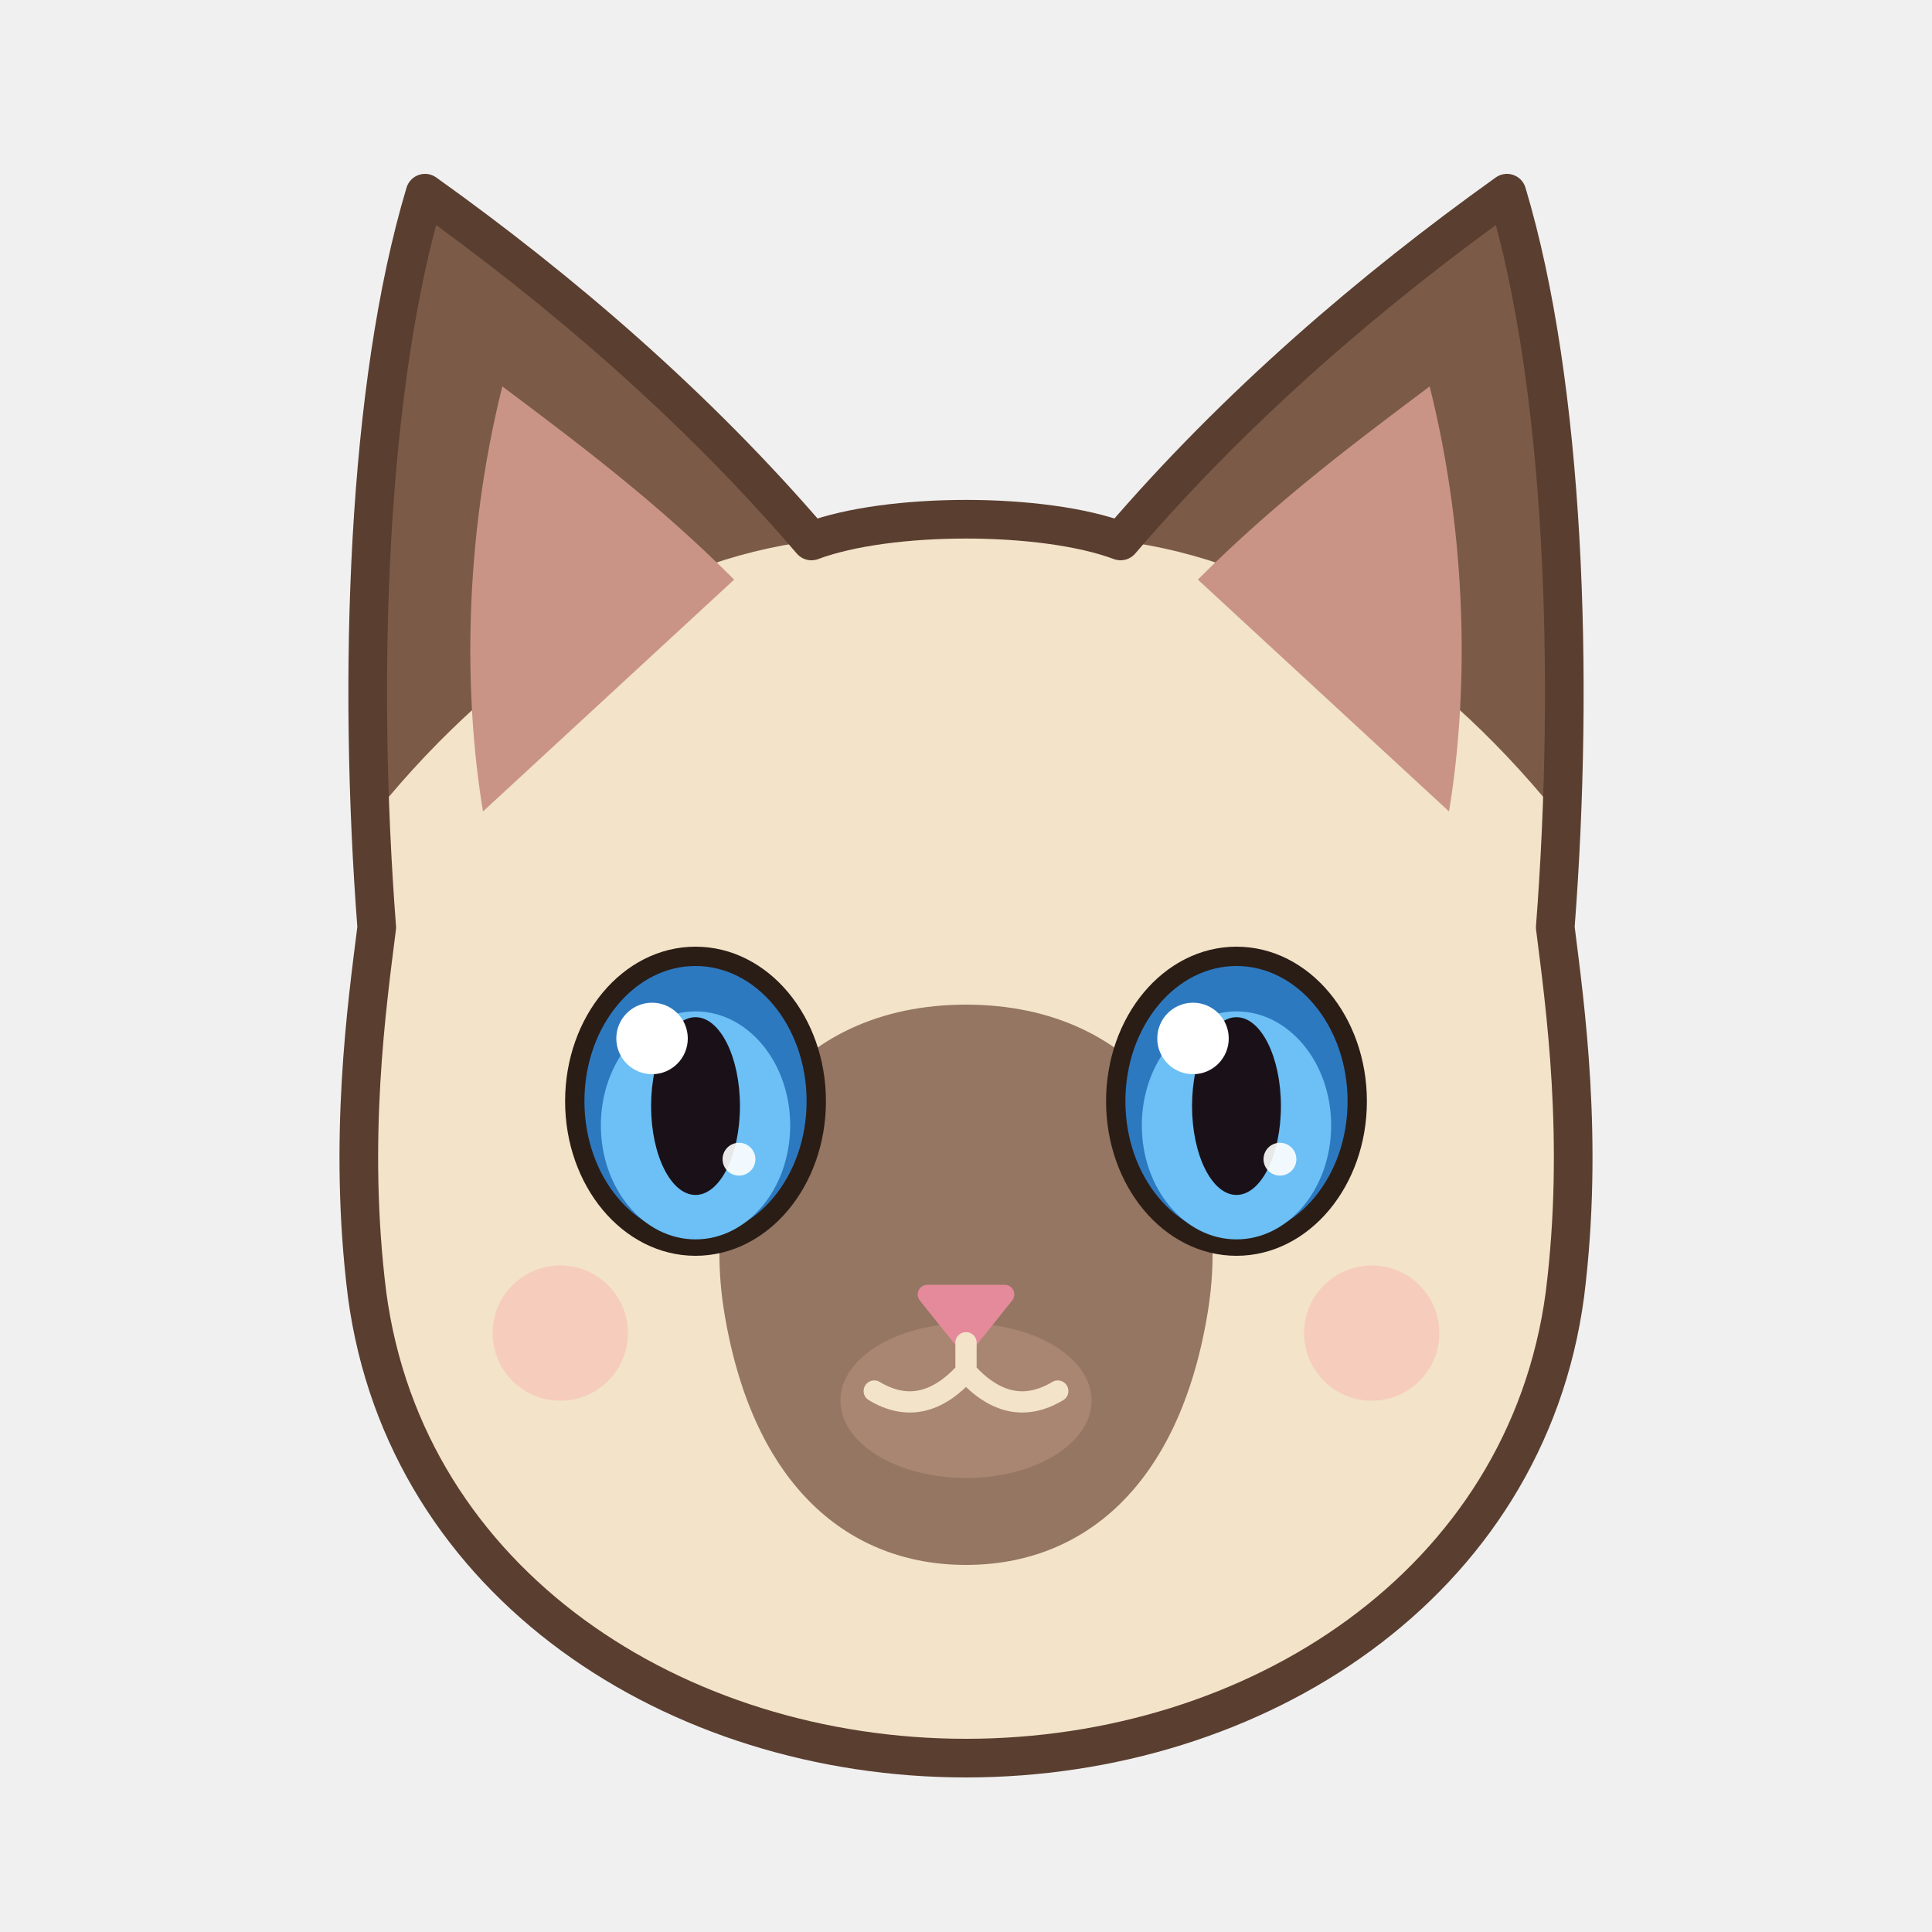
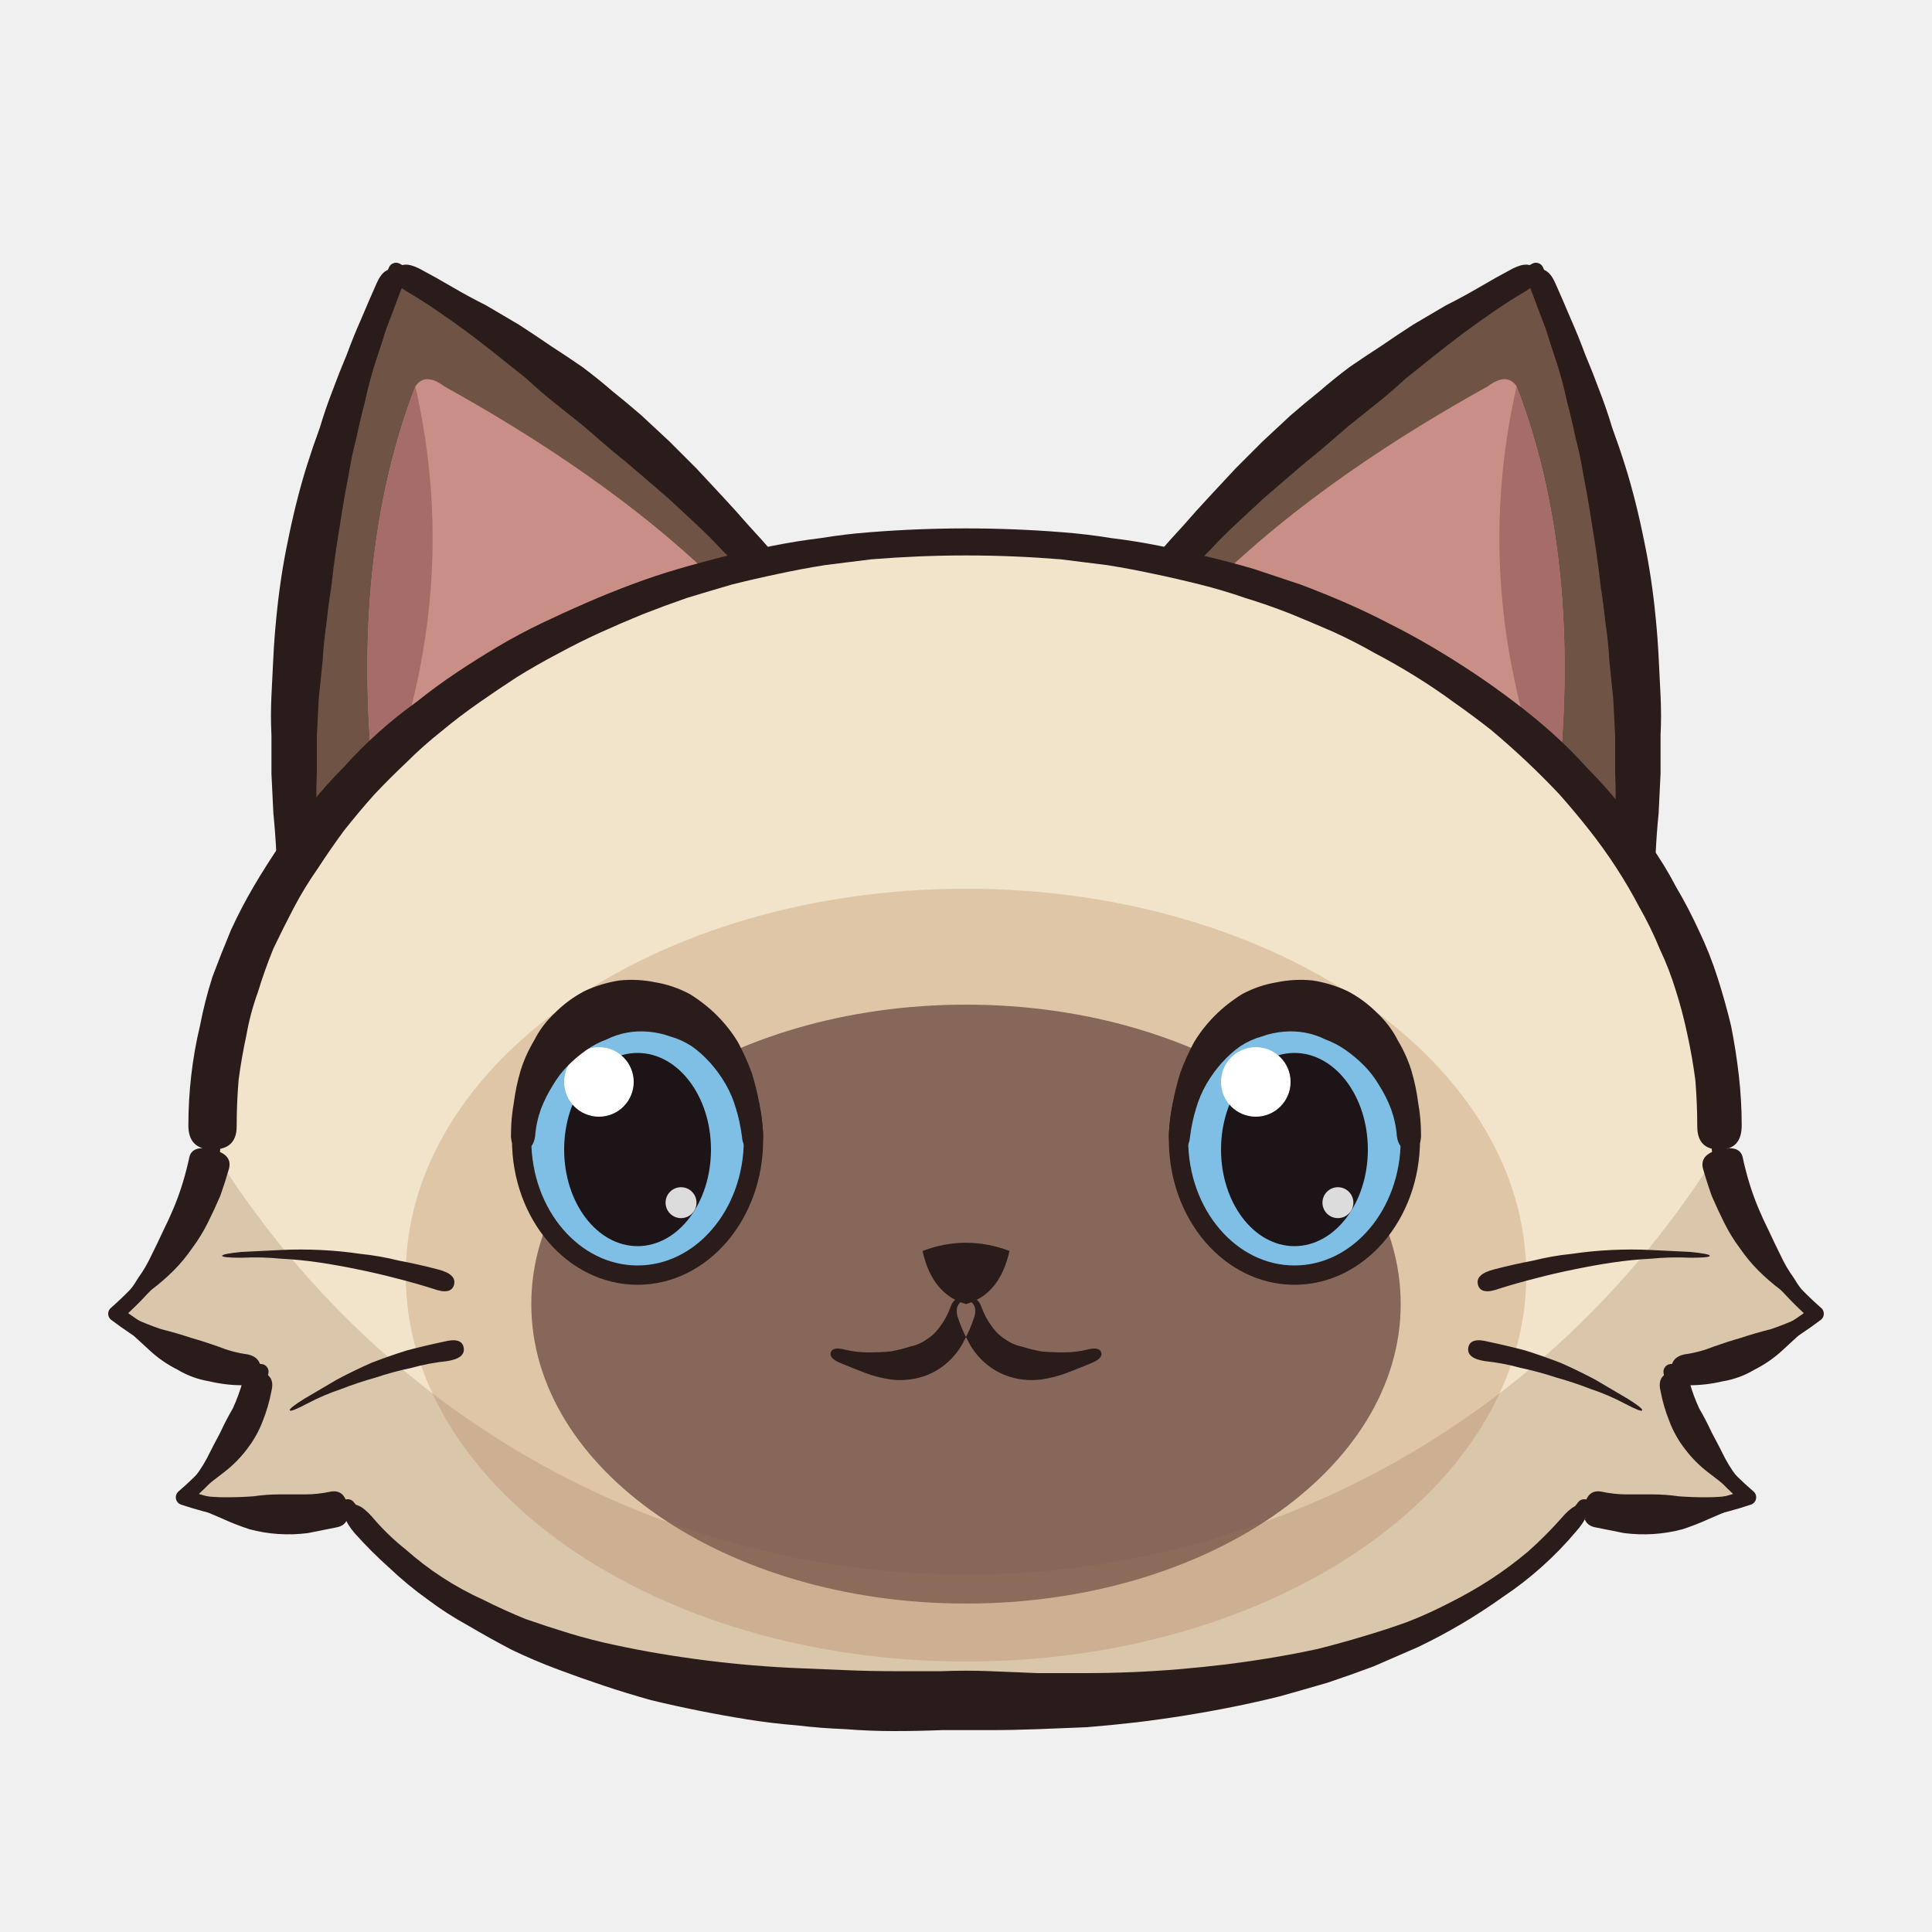
<svg xmlns="http://www.w3.org/2000/svg" width="200" height="200" viewBox="0 0 200 200">
-   <path d="M100 182 C70 182 42 164 38 134 C36 118 38 104 39 96 C37 70 38 40 44 20 C58 30 72 42 84 56 C92 53 108 53 116 56 C128 42 142 30 156 20 C162 40 163 70 161 96 C162 104 164 118 162 134 C158 164 130 182 100 182 Z" fill="#f3e3c8" />
-   <path d="M39 84 C37 62 38 40 44 20 C58 30 72 42 84 56 C68 58 52 68 39 84 Z" fill="#7b5a48" />
-   <path d="M161 84 C163 62 162 40 156 20 C142 30 128 42 116 56 C132 58 148 68 161 84 Z" fill="#7b5a48" />
-   <path transform="translate(0 -8)" d="M100 112 C118 112 128 126 125 144 C122 162 112 170 100 170 C88 170 78 162 75 144 C72 126 82 112 100 112 Z" fill="#8a6a58" opacity="0.9" />
-   <path d="M52 40 C48 56 48 72 50 84 L76 60 C68 52 60 46 52 40 Z" fill="#c99486" />
-   <path d="M148 40 C152 56 152 72 150 84 L124 60 C132 52 140 46 148 40 Z" fill="#c99486" />
-   <path d="M100 182 C70 182 42 164 38 134 C36 118 38 104 39 96 C37 70 38 40 44 20 C58 30 72 42 84 56 C92 53 108 53 116 56 C128 42 142 30 156 20 C162 40 163 70 161 96 C162 104 164 118 162 134 C158 164 130 182 100 182 Z" fill="none" stroke="#5a3e30" stroke-width="4" stroke-linejoin="round" />
-   <g transform="translate(0 -8)">
-     <ellipse cx="100" cy="153" rx="13" ry="8" fill="#a98672" />
-     <circle cx="58" cy="146" r="7" fill="#ff8fa3" opacity="0.28" />
-     <circle cx="142" cy="146" r="7" fill="#ff8fa3" opacity="0.28" />
-     <ellipse cx="72" cy="122" rx="12.5" ry="15" fill="#2d79c0" stroke="#2a1d16" stroke-width="2" />
-     <ellipse cx="128" cy="122" rx="12.5" ry="15" fill="#2d79c0" stroke="#2a1d16" stroke-width="2" />
-     <ellipse cx="72" cy="124.5" rx="9.8" ry="11.8" fill="#6cc0f5" />
-     <ellipse cx="128" cy="124.5" rx="9.8" ry="11.8" fill="#6cc0f5" />
-     <ellipse cx="72" cy="122.5" rx="4.6" ry="9.2" fill="#1a1118" />
-     <ellipse cx="128" cy="122.5" rx="4.6" ry="9.2" fill="#1a1118" />
-     <circle cx="67.5" cy="115.5" r="3.7" fill="#ffffff" />
-     <circle cx="123.5" cy="115.5" r="3.7" fill="#ffffff" />
-     <circle cx="76.5" cy="128" r="1.7" fill="#ffffff" opacity="0.9" />
-     <circle cx="132.5" cy="128" r="1.7" fill="#ffffff" opacity="0.9" />
-     <path d="M96 142 L104 142 L100 147 Z" fill="#e58a9a" stroke="#e58a9a" stroke-width="2" stroke-linejoin="round" />
-     <path d="M100 147 L100 150 M100 150 Q95.5 155 90.5 152 M100 150 Q104.5 155 109.5 152" fill="none" stroke="#f3e3c8" stroke-width="2.2" stroke-linecap="round" />
-   </g>
+   <path d="M31 90 C29 70 32 48 41 28 C54 35 69 47 80 60 Z" fill="#6f5345" />
+   <path d="M169 90 C171 70 168 48 159 28 C146 35 131 47 120 60 Z" fill="#6f5345" />
+   <path d="M43 40 C38 53 37 68 39 84 L75 61 C66 52 55 45 46 40 Q44 38.5 43 40 Z M157 40 C162 53 163 68 161 84 L125 61 C134 52 145 45 154 40 Q156 38.5 157 40 Z" fill="#c98f86" />
+   <path d="M43 40 C38 53 37 68 39 84 Q48 62 43 40 Z M157 40 C162 53 163 68 161 84 Q152 62 157 40 Z" fill="#a56c69" />
+   <path d="M31 90 C29 70 32 48 41 28 C54 35 69 47 80 60 Z M169 90 C171 70 168 48 159 28 C146 35 131 47 120 60 Z" fill="none" stroke="#2a1c1a" stroke-width="1.6" stroke-linejoin="round" />
+   <path d="M31 90 Q33.2 89.8 33 87.9 Q32.9 85.9 32.8 84 Q32.7 82 32.8 80.1 Q32.8 78.1 32.8 76.2 Q32.9 74.2 33 72.3 Q33.2 70.3 33.4 68.4 Q33.5 66.5 33.8 64.5 Q34 62.6 34.3 60.7 Q34.5 58.8 34.8 56.8 Q35.1 54.9 35.4 53 Q35.7 51.1 36.1 49.1 Q36.4 47.2 36.9 45.3 Q37.3 43.4 37.8 41.5 Q38.2 39.6 38.8 37.7 Q39.4 35.9 40 34 Q40.7 32.2 41.4 30.3 Q42.2 28.5 41 28 Q39.8 27.5 39 29.3 Q38.2 31.1 37.4 33 Q36.6 34.8 35.9 36.7 Q35.1 38.6 34.4 40.5 Q33.7 42.3 33.1 44.3 Q32.4 46.2 31.8 48.1 Q31.2 50 30.7 52 Q30.2 54 29.8 56 Q29.4 57.9 29.1 59.9 Q28.8 61.9 28.6 64 Q28.4 66 28.3 68 Q28.2 70 28.1 72 Q28 74.1 28.1 76.1 Q28.1 78.1 28.1 80.1 Q28.2 82.2 28.3 84.2 Q28.5 86.2 28.6 88.2 Q28.8 90.2 31 90 Z M169 90 Q166.8 89.8 167 87.9 Q167.1 85.9 167.2 84 Q167.3 82 167.2 80.1 Q167.2 78.1 167.2 76.2 Q167.1 74.2 167 72.3 Q166.8 70.3 166.6 68.4 Q166.5 66.5 166.2 64.5 Q166 62.6 165.7 60.7 Q165.5 58.8 165.2 56.8 Q164.9 54.9 164.6 53 Q164.3 51.1 163.9 49.1 Q163.6 47.2 163.1 45.3 Q162.7 43.4 162.2 41.5 Q161.8 39.6 161.2 37.7 Q160.6 35.9 160 34 Q159.3 32.2 158.6 30.3 Q157.8 28.5 159 28 Q160.2 27.5 161 29.3 Q161.8 31.1 162.6 33 Q163.4 34.8 164.1 36.7 Q164.9 38.6 165.6 40.5 Q166.3 42.3 166.9 44.3 Q167.6 46.2 168.2 48.1 Q168.8 50 169.3 52 Q169.8 54 170.2 56 Q170.6 57.9 170.9 59.9 Q171.2 61.9 171.4 64 Q171.6 66 171.7 68 Q171.8 70 171.9 72 Q172 74.1 171.9 76.1 Q171.9 78.1 171.9 80.1 Q171.8 82.2 171.7 84.2 Q171.5 86.2 171.4 88.2 Q171.2 90.2 169 90 Z M41 28 Q40.4 29.1 42 30.1 Q43.7 31.1 45.3 32.2 Q46.9 33.3 48.4 34.4 Q50 35.6 51.5 36.8 Q53 38 54.5 39.2 Q55.9 40.5 57.4 41.7 Q58.9 42.9 60.4 44.1 Q61.9 45.4 63.3 46.6 Q64.8 47.8 66.3 49.1 Q67.7 50.3 69.2 51.6 Q70.6 52.9 72 54.2 Q73.4 55.5 74.7 56.9 Q76.1 58.3 77.4 59.7 Q78.6 61.2 80 60 Q81.4 58.8 80.1 57.3 Q78.8 55.8 77.5 54.4 Q76.2 52.9 74.8 51.4 Q73.5 50 72.1 48.5 Q70.7 47.1 69.3 45.7 Q67.9 44.4 66.4 43 Q64.9 41.7 63.4 40.5 Q61.9 39.2 60.3 38 Q58.7 36.9 57 35.8 Q55.4 34.7 53.7 33.6 Q52 32.6 50.3 31.6 Q48.5 30.7 46.8 29.7 Q45.1 28.7 43.4 27.8 Q41.6 26.9 41 28 Z M159 28 Q159.6 29.1 158 30.1 Q156.3 31.1 154.7 32.2 Q153.1 33.3 151.6 34.4 Q150 35.6 148.5 36.8 Q147 38 145.5 39.2 Q144.1 40.5 142.6 41.7 Q141.1 42.9 139.6 44.1 Q138.1 45.4 136.7 46.6 Q135.2 47.8 133.7 49.1 Q132.3 50.3 130.8 51.6 Q129.4 52.9 128 54.2 Q126.6 55.5 125.3 56.9 Q123.9 58.3 122.6 59.7 Q121.4 61.2 120 60 Q118.6 58.8 119.9 57.3 Q121.2 55.8 122.5 54.4 Q123.8 52.9 125.2 51.4 Q126.5 50 127.9 48.5 Q129.3 47.1 130.7 45.7 Q132.1 44.4 133.6 43 Q135.1 41.7 136.6 40.5 Q138.1 39.2 139.7 38 Q141.3 36.9 143 35.8 Q144.6 34.7 146.3 33.6 Q148 32.6 149.7 31.6 Q151.5 30.7 153.2 29.7 Q154.9 28.7 156.6 27.8 Q158.4 26.9 159 28 Z" fill="#2a1c1a" />
+   <path d="M100 176 C74 177 48 172 36 156 Q28 158 19 155 Q26 149 27 142 Q20 142 12 136 Q20 129 22 119 C20 88 52 56 100 56 C148 56 180 88 178 119 Q180 129 188 136 Q180 142 173 142 Q174 149 181 155 Q172 158 164 156 C152 172 126 177 100 176 Z" fill="#f2e4ca" />
+   <ellipse cx="100" cy="132" rx="58" ry="40" fill="#dfc6a6" />
+   <ellipse cx="100" cy="135" rx="45" ry="31" fill="#86675a" />
+   <path d="M178 119 Q180 129 188 136 Q180 142 173 142 Q174 149 181 155 Q172 158 164 156 C152 172 126 177 100 176 C74 177 48 172 36 156 Q28 158 19 155 Q26 149 27 142 Q20 142 12 136 Q20 129 22 119 C40 148 70 163 100 163 C130 163 160 148 178 119 Z" fill="#9a7658" opacity="0.28" />
+   <path d="M100 176 C74 177 48 172 36 156 Q28 158 19 155 Q26 149 27 142 Q20 142 12 136 Q20 129 22 119 C20 88 52 56 100 56 C148 56 180 88 178 119 Q180 129 188 136 Q180 142 173 142 Q174 149 181 155 Q172 158 164 156 C152 172 126 177 100 176 Z" fill="none" stroke="#2a1c1a" stroke-width="1.6" stroke-linejoin="round" />
+   <path d="M164 156 Q163.2 155.3 161.6 157.2 Q160 159 158.2 160.6 Q156.3 162.2 154.3 163.5 Q152.3 164.8 150.1 165.9 Q148 167 145.7 167.9 Q143.5 168.7 141.1 169.4 Q138.8 170.1 136.4 170.7 Q134.1 171.2 131.7 171.6 Q129.3 172 126.9 172.3 Q124.4 172.6 122 172.8 Q119.6 173 117.2 173.1 Q114.7 173.2 112.3 173.2 Q109.9 173.2 107.4 173.2 Q105 173.1 102.5 173 Q100 172.9 97.5 173 Q95 173 92.6 173 Q90.1 173 87.7 172.9 Q85.3 172.8 82.9 172.7 Q80.4 172.6 78 172.4 Q75.6 172.2 73.2 171.9 Q70.8 171.6 68.4 171.2 Q66 170.8 63.7 170.3 Q61.3 169.8 59 169.1 Q56.7 168.4 54.4 167.6 Q52.2 166.7 50 165.6 Q47.8 164.6 45.8 163.3 Q43.8 162 42 160.4 Q40.1 158.9 38.5 157 Q36.9 155.2 36 156 Q35.1 156.8 36.7 158.7 Q38.4 160.6 40.3 162.3 Q42.2 164.1 44.3 165.6 Q46.3 167.1 48.5 168.3 Q50.7 169.6 53 170.8 Q55.3 171.9 57.7 172.8 Q60.1 173.7 62.5 174.5 Q64.9 175.3 67.4 176 Q69.9 176.6 72.4 177.1 Q74.9 177.6 77.4 178 Q79.9 178.4 82.4 178.6 Q84.9 178.9 87.5 179 Q90 179.2 92.5 179.2 Q95.1 179.2 97.5 179.1 Q100 179.1 102.5 179.1 Q104.9 179.1 107.5 179 Q110 178.9 112.5 178.8 Q115 178.6 117.6 178.3 Q120.1 178 122.6 177.6 Q125.1 177.2 127.6 176.7 Q130.1 176.2 132.5 175.6 Q135 174.9 137.4 174.2 Q139.8 173.4 142.2 172.5 Q144.5 171.5 146.8 170.5 Q149.1 169.4 151.3 168.1 Q153.5 166.8 155.6 165.3 Q157.7 163.9 159.6 162.2 Q161.5 160.5 163.1 158.6 Q164.8 156.7 164 156 Z M22 119 Q24.5 119 24.5 116.6 Q24.5 114.2 24.7 111.8 Q25 109.5 25.5 107.2 Q25.9 104.9 26.7 102.7 Q27.4 100.4 28.3 98.2 Q29.3 96.1 30.4 94 Q31.5 91.9 32.9 89.9 Q34.2 87.9 35.6 86 Q37.1 84.1 38.7 82.3 Q40.3 80.6 42.1 78.9 Q43.8 77.2 45.7 75.7 Q47.5 74.2 49.5 72.8 Q51.5 71.4 53.5 70.1 Q55.6 68.8 57.7 67.7 Q59.9 66.5 62.1 65.5 Q64.3 64.5 66.5 63.6 Q68.8 62.7 71.1 61.9 Q73.4 61.2 75.8 60.5 Q78.2 59.9 80.6 59.4 Q82.9 58.9 85.4 58.5 Q87.8 58.2 90.2 57.9 Q92.7 57.7 95.1 57.6 Q97.5 57.5 100 57.5 Q102.5 57.5 104.9 57.6 Q107.3 57.7 109.8 57.9 Q112.2 58.2 114.6 58.5 Q117.1 58.9 119.4 59.4 Q121.8 59.9 124.2 60.5 Q126.6 61.1 128.9 61.9 Q131.2 62.6 133.5 63.5 Q135.7 64.4 138 65.4 Q140.2 66.4 142.3 67.6 Q144.4 68.7 146.5 70 Q148.6 71.3 150.5 72.7 Q152.5 74.1 154.4 75.6 Q156.3 77.2 158 78.8 Q159.8 80.5 161.4 82.2 Q163 84 164.5 85.9 Q166 87.8 167.3 89.8 Q168.6 91.8 169.7 93.9 Q170.9 96 171.8 98.2 Q172.8 100.3 173.5 102.6 Q174.2 104.8 174.7 107.2 Q175.2 109.5 175.5 111.8 Q175.7 114.2 175.7 116.6 Q175.7 119 178 119 Q180.3 119 180.3 116.5 Q180.3 113.9 180 111.3 Q179.7 108.7 179.2 106.2 Q178.6 103.7 177.8 101.2 Q177 98.7 175.9 96.4 Q174.8 94 173.5 91.8 Q172.3 89.5 170.8 87.4 Q169.4 85.3 167.7 83.3 Q166.1 81.3 164.3 79.5 Q162.6 77.6 160.7 75.9 Q158.8 74.2 156.8 72.7 Q154.7 71.1 152.6 69.7 Q150.5 68.3 148.3 67 Q146.1 65.7 143.9 64.6 Q141.6 63.4 139.3 62.4 Q137 61.4 134.6 60.5 Q132.2 59.7 129.8 58.9 Q127.4 58.2 124.9 57.6 Q122.5 57 120 56.5 Q117.5 56 115 55.7 Q112.6 55.3 110 55.1 Q107.5 54.9 105 54.8 Q102.5 54.7 100 54.7 Q97.5 54.7 95 54.8 Q92.5 54.9 90 55.1 Q87.4 55.3 85 55.7 Q82.5 56 80 56.5 Q77.5 57 75 57.6 Q72.6 58.2 70.2 58.9 Q67.8 59.6 65.4 60.5 Q63 61.4 60.7 62.4 Q58.4 63.4 56.1 64.5 Q53.8 65.6 51.6 66.9 Q49.4 68.2 47.3 69.6 Q45.2 71 43.2 72.6 Q41.1 74.1 39.2 75.8 Q37.3 77.5 35.6 79.4 Q33.8 81.2 32.2 83.2 Q30.5 85.2 29.1 87.3 Q27.6 89.5 26.3 91.7 Q25 93.9 23.9 96.3 Q22.9 98.7 22 101.1 Q21.2 103.6 20.7 106.2 Q20.1 108.7 19.8 111.3 Q19.5 113.9 19.5 116.5 Q19.5 119 22 119 Z M36 156 Q35.7 154.2 34.3 154.4 Q32.9 154.7 31.6 154.7 Q30.2 154.7 28.9 154.7 Q27.6 154.7 26.2 154.9 Q24.8 155 23.4 155 Q22 155 20.5 154.8 Q19.1 154.5 19 155 Q18.9 155.5 20.2 156 Q21.6 156.6 23 157.2 Q24.3 157.8 25.8 158.3 Q27.3 158.7 28.8 158.8 Q30.4 158.9 31.9 158.7 Q33.4 158.4 34.9 158.1 Q36.3 157.8 36 156 Z M164 156 Q164.3 154.2 165.7 154.4 Q167.1 154.7 168.4 154.7 Q169.8 154.7 171.1 154.7 Q172.4 154.7 173.8 154.9 Q175.2 155 176.6 155 Q178 155 179.5 154.8 Q180.9 154.5 181 155 Q181.1 155.5 179.8 156 Q178.4 156.6 177 157.2 Q175.7 157.8 174.2 158.3 Q172.7 158.7 171.2 158.8 Q169.6 158.9 168.1 158.7 Q166.6 158.4 165.1 158.1 Q163.7 157.8 164 156 Z M19 155 Q19.3 155.4 20.6 154.4 Q21.9 153.4 23.2 152.4 Q24.5 151.4 25.5 150.1 Q26.6 148.7 27.2 147.1 Q27.8 145.6 28.1 144 Q28.5 142.4 27 142 Q25.5 141.6 25.1 143.1 Q24.7 144.5 24.1 145.8 Q23.4 147 22.8 148.3 Q22.1 149.6 21.4 151 Q20.7 152.3 19.7 153.5 Q18.7 154.6 19 155 Z M181 155 Q180.7 155.4 179.4 154.4 Q178.1 153.4 176.8 152.4 Q175.5 151.4 174.5 150.1 Q173.4 148.7 172.8 147.1 Q172.2 145.6 171.9 144 Q171.5 142.4 173 142 Q174.5 141.6 174.9 143.1 Q175.3 144.5 175.9 145.8 Q176.6 147 177.2 148.3 Q177.9 149.6 178.6 151 Q179.3 152.3 180.3 153.5 Q181.3 154.6 181 155 Z M27 142 Q27.1 140.5 25.6 140.2 Q24.1 140 22.6 139.4 Q21.2 138.9 19.8 138.5 Q18.3 138 16.7 137.6 Q15.2 137.1 13.7 136.4 Q12.3 135.6 12 136 Q11.7 136.4 13 137.5 Q14.2 138.6 15.5 139.8 Q16.8 141 18.4 141.8 Q19.9 142.7 21.7 143 Q23.4 143.4 25.1 143.4 Q26.9 143.5 27 142 Z M173 142 Q172.9 140.5 174.4 140.2 Q175.9 140 177.4 139.4 Q178.8 138.9 180.2 138.5 Q181.7 138 183.3 137.6 Q184.8 137.1 186.3 136.4 Q187.7 135.6 188 136 Q188.3 136.4 187 137.5 Q185.8 138.6 184.5 139.8 Q183.2 141 181.6 141.8 Q180.1 142.7 178.3 143 Q176.6 143.4 174.9 143.4 Q173.1 143.5 173 142 Z M12 136 Q12.3 136.4 13.5 135.4 Q14.6 134.5 15.7 133.5 Q16.9 132.6 18 131.5 Q19 130.5 19.9 129.2 Q20.8 128 21.5 126.6 Q22.2 125.2 22.8 123.8 Q23.3 122.4 23.7 121 Q24.1 119.5 22 119 Q19.9 118.5 19.6 119.8 Q19.3 121.2 18.9 122.5 Q18.5 123.8 18 125 Q17.5 126.2 16.9 127.4 Q16.3 128.7 15.7 129.9 Q15.1 131.2 14.3 132.3 Q13.6 133.5 12.6 134.6 Q11.7 135.6 12 136 Z M188 136 Q187.7 136.4 186.5 135.4 Q185.4 134.5 184.3 133.5 Q183.1 132.6 182 131.5 Q181 130.5 180.1 129.2 Q179.2 128 178.5 126.6 Q177.8 125.2 177.2 123.8 Q176.7 122.4 176.3 121 Q175.9 119.5 178 119 Q180.1 118.5 180.4 119.8 Q180.7 121.2 181.1 122.5 Q181.5 123.8 182 125 Q182.5 126.2 183.1 127.4 Q183.7 128.7 184.3 129.9 Q184.9 131.2 185.7 132.3 Q186.4 133.5 187.4 134.6 Q188.3 135.6 188 136 Z" fill="#2a1c1a" />
+   <path d="M47 133 Q47.3 131.9 45.3 131.4 Q43.4 130.9 41.3 130.5 Q39.3 130 37.3 129.8 Q35.3 129.5 33.2 129.4 Q31.1 129.3 29.1 129.4 Q27 129.5 25 129.6 Q23 129.8 23 130 Q23 130.2 25 130.2 Q27.1 130.1 29.1 130.3 Q31.1 130.4 33.1 130.7 Q35.1 131 37 131.4 Q39 131.8 40.9 132.3 Q42.9 132.8 44.8 133.4 Q46.7 134.1 47 133 Z M153 133 Q152.7 131.9 154.7 131.4 Q156.6 130.9 158.7 130.5 Q160.7 130 162.7 129.8 Q164.7 129.5 166.8 129.4 Q168.9 129.3 170.9 129.4 Q173 129.5 175 129.6 Q177 129.8 177 130 Q177 130.2 175 130.2 Q172.9 130.1 170.9 130.3 Q168.9 130.4 166.9 130.7 Q164.9 131 163 131.4 Q161 131.8 159.1 132.3 Q157.1 132.8 155.2 133.4 Q153.3 134.1 153 133 Z M48 139.5 Q47.8 138.4 45.9 138.9 Q44 139.3 42.1 139.8 Q40.2 140.4 38.4 141.1 Q36.6 141.9 34.9 142.8 Q33.2 143.8 31.5 144.8 Q29.9 145.8 30 146 Q30.1 146.2 31.8 145.3 Q33.5 144.4 35.3 143.8 Q37.1 143.1 38.9 142.6 Q40.7 142 42.6 141.6 Q44.4 141.1 46.3 140.9 Q48.2 140.6 48 139.5 Z M152 139.5 Q152.2 138.4 154.1 138.9 Q156 139.3 157.9 139.8 Q159.8 140.4 161.6 141.1 Q163.4 141.9 165.1 142.8 Q166.8 143.8 168.5 144.8 Q170.1 145.8 170 146 Q169.9 146.2 168.2 145.3 Q166.5 144.4 164.7 143.8 Q162.9 143.1 161.1 142.6 Q159.3 142 157.4 141.6 Q155.6 141.1 153.7 140.9 Q151.8 140.6 152 139.5 Z" fill="#2a1c1a" />
+   <ellipse cx="66" cy="118" rx="12" ry="14" fill="#7fbfe6" stroke="#2a1c1a" stroke-width="2" />
+   <ellipse cx="66" cy="119" rx="7.6" ry="10" fill="#1c1416" />
+   <circle cx="62" cy="112" r="3.6" fill="#ffffff" />
+   <circle cx="70.5" cy="124.5" r="1.6" fill="#ffffff" opacity="0.85" />
+   <ellipse cx="134" cy="118" rx="12" ry="14" fill="#7fbfe6" stroke="#2a1c1a" stroke-width="2" />
+   <ellipse cx="134" cy="119" rx="7.6" ry="10" fill="#1c1416" />
+   <circle cx="130" cy="112" r="3.6" fill="#ffffff" />
+   <circle cx="138.5" cy="124.5" r="1.6" fill="#ffffff" opacity="0.85" />
+   <path d="M54 119 Q55.2 119.1 55.4 117.6 Q55.5 116.2 56 114.8 Q56.5 113.5 57.2 112.4 Q57.9 111.2 58.8 110.3 Q59.7 109.4 60.7 108.7 Q61.7 108 62.8 107.6 Q63.8 107.1 64.9 106.9 Q66 106.7 67.1 106.8 Q68.3 106.9 69.4 107.3 Q70.5 107.6 71.6 108.3 Q72.6 109 73.5 110 Q74.4 111 75.1 112.2 Q75.8 113.4 76.2 114.8 Q76.6 116.1 76.8 117.6 Q76.9 119.1 78 119 Q79.1 118.9 79 117.3 Q78.9 115.8 78.6 114.2 Q78.3 112.6 77.8 111 Q77.2 109.4 76.4 107.9 Q75.5 106.4 74.2 105.1 Q73 103.9 71.4 102.9 Q69.7 102 67.9 101.7 Q66 101.3 64.1 101.5 Q62.2 101.8 60.5 102.6 Q58.8 103.5 57.5 104.8 Q56.1 106.1 55.3 107.7 Q54.4 109.2 53.9 110.8 Q53.4 112.5 53.2 114.1 Q52.9 115.8 52.9 117.3 Q52.8 118.9 54 119 Z M146 119 Q144.8 119.1 144.6 117.6 Q144.5 116.2 144 114.8 Q143.5 113.5 142.8 112.4 Q142.1 111.2 141.2 110.3 Q140.3 109.4 139.3 108.7 Q138.3 108 137.2 107.6 Q136.2 107.1 135.1 106.9 Q134 106.7 132.9 106.8 Q131.7 106.9 130.6 107.3 Q129.5 107.6 128.4 108.3 Q127.4 109 126.5 110 Q125.6 111 124.9 112.2 Q124.2 113.4 123.8 114.8 Q123.4 116.1 123.2 117.6 Q123.1 119.1 122 119 Q120.9 118.9 121 117.3 Q121.1 115.8 121.4 114.2 Q121.7 112.6 122.2 111 Q122.8 109.4 123.6 107.9 Q124.5 106.4 125.8 105.1 Q127 103.9 128.6 102.9 Q130.3 102 132.1 101.7 Q134 101.3 135.9 101.5 Q137.8 101.8 139.5 102.6 Q141.2 103.5 142.5 104.8 Q143.9 106.1 144.7 107.7 Q145.6 109.2 146.1 110.8 Q146.6 112.5 146.8 114.1 Q147.1 115.8 147.1 117.3 Q147.2 118.9 146 119 Z" fill="#2a1c1a" />
+   <path d="M100 134.5 Q98.8 134.1 98.4 135.3 Q98 136.4 97.4 137.2 Q96.8 138.1 96 138.6 Q95.2 139.2 94.2 139.4 Q93.3 139.7 92.2 139.9 Q91.1 140 89.9 140 Q88.6 140 87.4 139.7 Q86.2 139.4 86 140 Q85.8 140.6 87 141.1 Q88.2 141.6 89.5 142.1 Q90.8 142.6 92.2 142.8 Q93.7 143 95.2 142.6 Q96.7 142.2 97.9 141.2 Q99.1 140.2 99.8 138.8 Q100.5 137.5 100.9 136.2 Q101.2 134.9 100 134.5 Z M100 134.5 Q101.2 134.1 101.6 135.3 Q102 136.4 102.6 137.2 Q103.2 138.1 104 138.6 Q104.8 139.2 105.8 139.4 Q106.7 139.7 107.8 139.9 Q108.9 140 110.1 140 Q111.4 140 112.6 139.7 Q113.8 139.4 114 140 Q114.2 140.6 113 141.1 Q111.8 141.6 110.5 142.1 Q109.2 142.6 107.8 142.8 Q106.3 143 104.8 142.6 Q103.3 142.2 102.1 141.2 Q100.9 140.2 100.2 138.8 Q99.5 137.5 99.1 136.2 Q98.8 134.9 100 134.5 Z" fill="#2a1c1a" />
+   <path d="M95.5 129.5 Q100 127.8 104.5 129.5 Q103.5 134 100 135 Q96.5 134 95.5 129.5 Z" fill="#2a1c1a" />
</svg>
